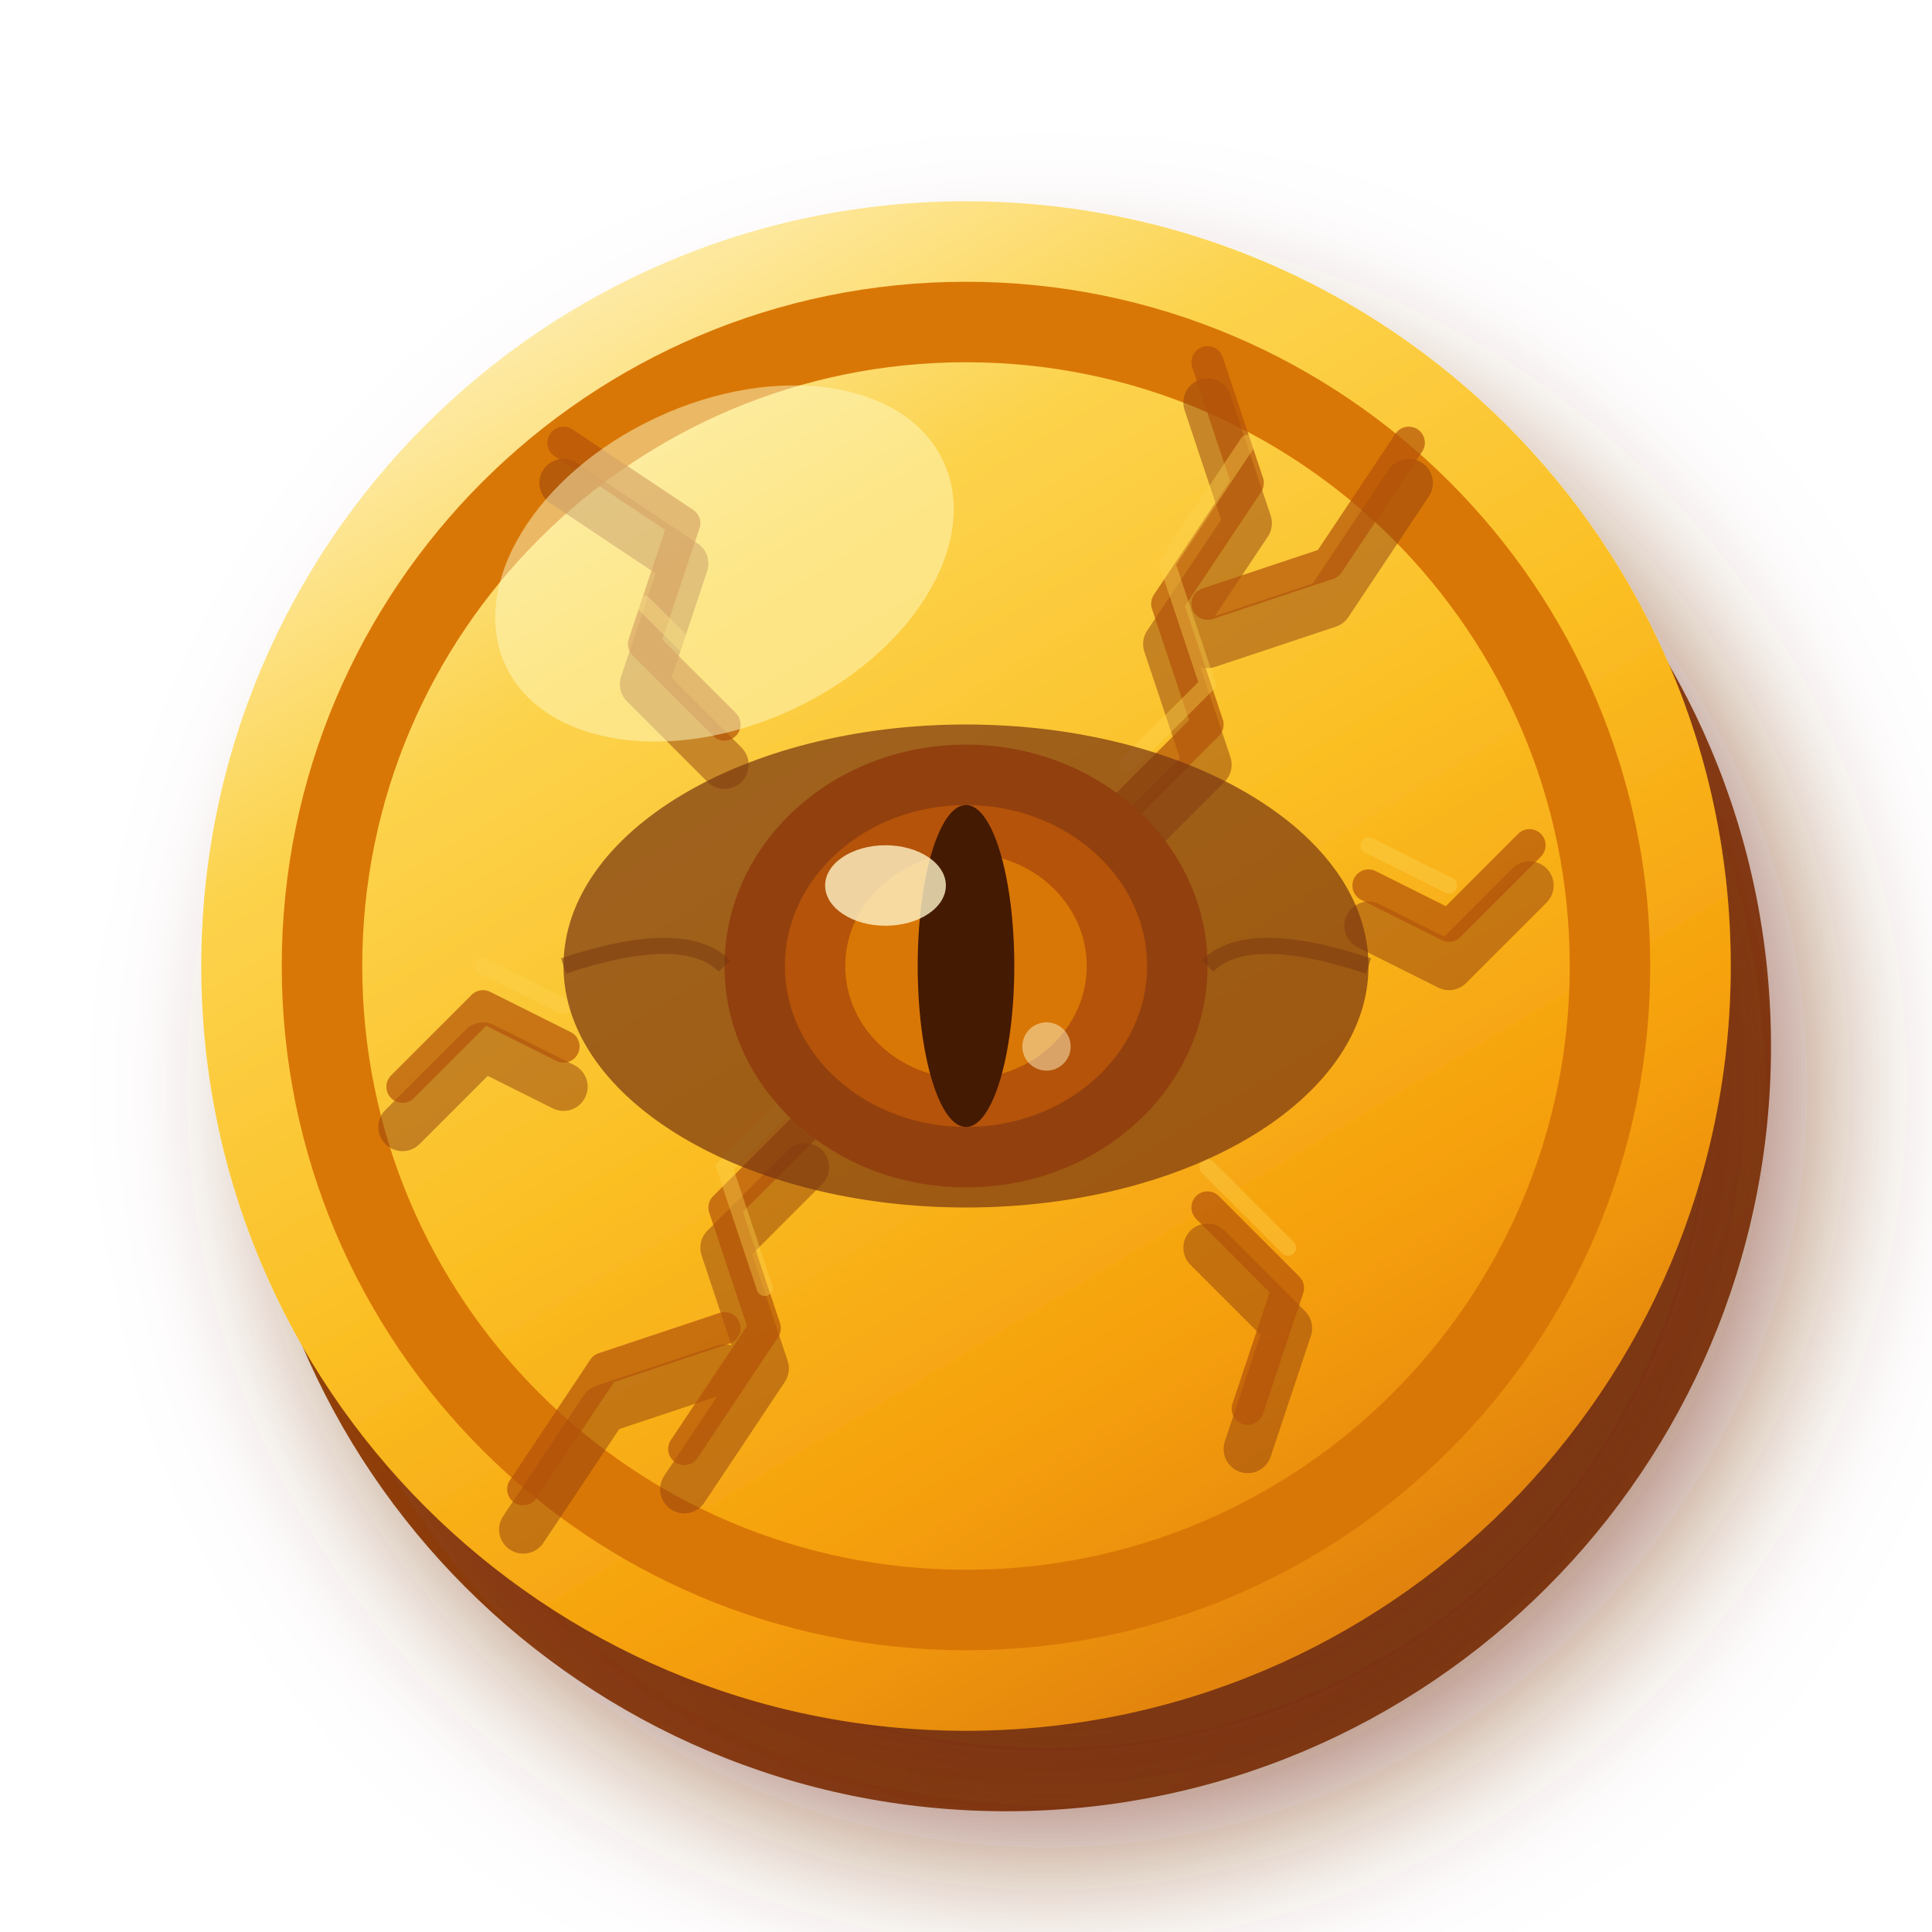
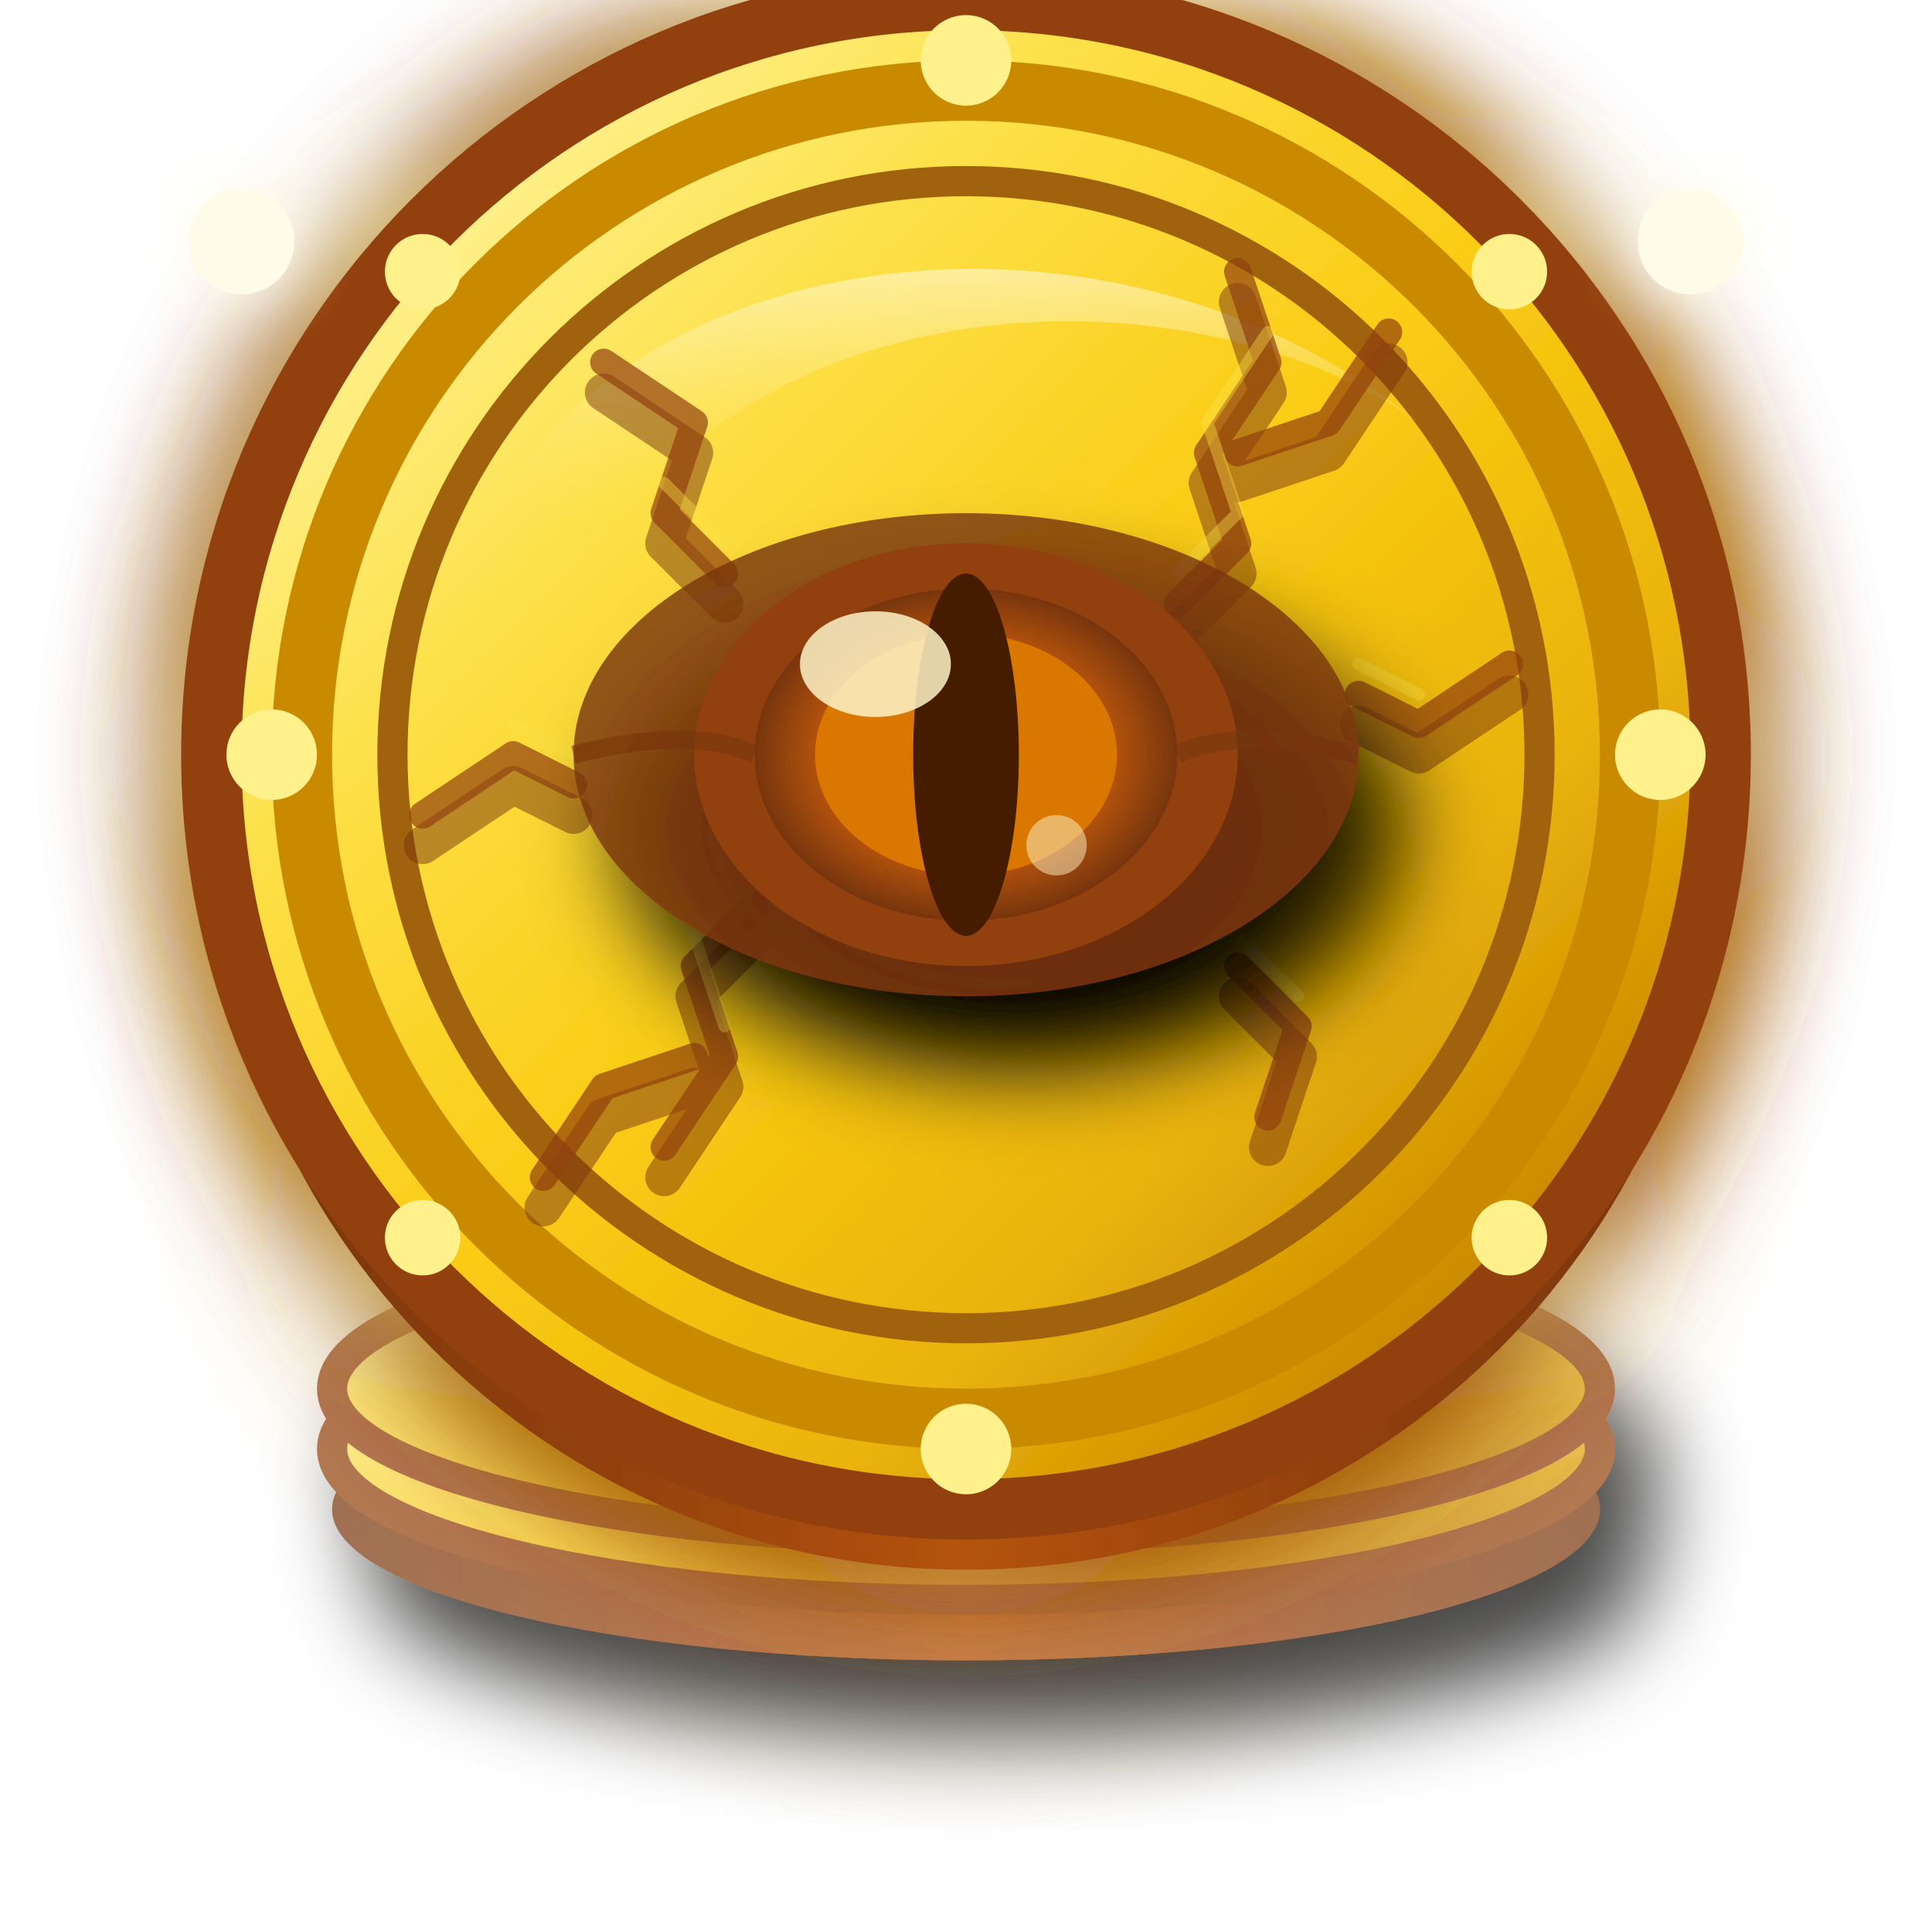
- <svg xmlns="http://www.w3.org/2000/svg" viewBox="0 0 48 48">
+ <svg xmlns="http://www.w3.org/2000/svg" viewBox="0 0 128 128">
  <defs>
-     <linearGradient id="coinFace" x1="20%" y1="0%" x2="80%" y2="100%">
-       <stop offset="0%" stop-color="#fef3c7" />
-       <stop offset="25%" stop-color="#fcd34d" />
-       <stop offset="50%" stop-color="#fbbf24" />
-       <stop offset="75%" stop-color="#f59e0b" />
-       <stop offset="100%" stop-color="#d97706" />
+     <linearGradient id="coinFace" x1="0%" y1="0%" x2="100%" y2="100%">
+       <stop offset="0%" stop-color="#fefce8" />
+       <stop offset="15%" stop-color="#fef08a" />
+       <stop offset="30%" stop-color="#fde047" />
+       <stop offset="50%" stop-color="#facc15" />
+       <stop offset="70%" stop-color="#eab308" />
+       <stop offset="85%" stop-color="#ca8a04" />
+       <stop offset="100%" stop-color="#a16207" />
    </linearGradient>
-     <linearGradient id="coinEdge" x1="0%" y1="0%" x2="100%" y2="100%">
-       <stop offset="0%" stop-color="#b45309" />
-       <stop offset="50%" stop-color="#92400e" />
+     <linearGradient id="coinEdge" x1="0%" y1="0%" x2="100%" y2="0%">
+       <stop offset="0%" stop-color="#78350f" />
+       <stop offset="25%" stop-color="#92400e" />
+       <stop offset="50%" stop-color="#b45309" />
+       <stop offset="75%" stop-color="#92400e" />
      <stop offset="100%" stop-color="#78350f" />
    </linearGradient>
-     <filter id="shadow3d" x="-20%" y="-20%" width="140%" height="140%">
-       <feDropShadow dx="2" dy="3" stdDeviation="2" flood-color="#78350f" flood-opacity="0.6" />
+     <linearGradient id="coinHighlight" x1="0%" y1="0%" x2="0%" y2="100%">
+       <stop offset="0%" stop-color="#fefce8" />
+       <stop offset="100%" stop-color="#fde047" stop-opacity="0" />
+     </linearGradient>
+     <radialGradient id="coinGlow" cx="50%" cy="50%" r="50%">
+       <stop offset="0%" stop-color="#fde047" stop-opacity="0.6" />
+       <stop offset="100%" stop-color="#ca8a04" stop-opacity="0" />
+     </radialGradient>
+     <radialGradient id="irisGlow" cx="50%" cy="50%" r="50%">
+       <stop offset="0%" stop-color="#fbbf24" />
+       <stop offset="40%" stop-color="#d97706" />
+       <stop offset="70%" stop-color="#b45309" />
+       <stop offset="100%" stop-color="#78350f" />
+     </radialGradient>
+     <filter id="softGlow" x="-50%" y="-50%" width="200%" height="200%">
+       <feGaussianBlur in="SourceGraphic" stdDeviation="2" result="blur" />
+       <feMerge>
+         <feMergeNode in="blur" />
+         <feMergeNode in="SourceGraphic" />
+       </feMerge>
+     </filter>
+     <filter id="strongGlow" x="-100%" y="-100%" width="300%" height="300%">
+       <feGaussianBlur in="SourceGraphic" stdDeviation="4" result="blur" />
+       <feMerge>
+         <feMergeNode in="blur" />
+         <feMergeNode in="blur" />
+         <feMergeNode in="SourceGraphic" />
+       </feMerge>
+     </filter>
+     <filter id="innerShadow" x="-50%" y="-50%" width="200%" height="200%">
+       <feGaussianBlur in="SourceAlpha" stdDeviation="3" result="blur" />
+       <feOffset in="blur" dx="3" dy="5" result="offsetBlur" />
+       <feComposite in="SourceGraphic" in2="offsetBlur" operator="over" />
    </filter>
  </defs>
-   <ellipse cx="25" cy="26" rx="19" ry="19" fill="url(#coinEdge)" />
-   <circle cx="24" cy="24" r="19" fill="url(#coinFace)" filter="url(#shadow3d)" />
-   <circle cx="24" cy="24" r="16" fill="none" stroke="#d97706" stroke-width="2" />
-   <g stroke="#92400e" stroke-width="1.2" fill="none" stroke-linecap="round" stroke-linejoin="round" opacity="0.5">
-     <path d="M28 21 L30 19 L29 16 L31 13 L30 10" />
-     <path d="M30 16 L33 15 L35 12" />
-     <path d="M20 29 L18 31 L19 34 L17 37" />
-     <path d="M18 34 L15 35 L13 38" />
-     <path d="M34 23 L36 24 L38 22" />
-     <path d="M14 27 L12 26 L10 28" />
-     <path d="M18 19 L16 17 L17 14 L14 12" />
-     <path d="M30 31 L32 33 L31 36" />
+   <ellipse cx="64" cy="64" rx="58" ry="58" fill="url(#coinGlow)" />
+   <g filter="url(#innerShadow)" opacity="0.7">
+     <ellipse cx="64" cy="100" rx="42" ry="10" fill="url(#coinEdge)" />
+     <ellipse cx="64" cy="96" rx="42" ry="10" fill="url(#coinFace)" stroke="#92400e" stroke-width="2" />
+     <ellipse cx="64" cy="92" rx="42" ry="10" fill="url(#coinFace)" stroke="#92400e" stroke-width="2" />
  </g>
-   <g stroke="#b45309" stroke-width="0.8" fill="none" stroke-linecap="round" stroke-linejoin="round" opacity="0.7">
-     <path d="M28 20 L30 18 L29 15 L31 12 L30 9" />
-     <path d="M30 15 L33 14 L35 11" />
-     <path d="M20 28 L18 30 L19 33 L17 36" />
-     <path d="M18 33 L15 34 L13 37" />
-     <path d="M34 22 L36 23 L38 21" />
-     <path d="M14 26 L12 25 L10 27" />
-     <path d="M18 18 L16 16 L17 13 L14 11" />
-     <path d="M30 30 L32 32 L31 35" />
+   <g filter="url(#strongGlow)">
+     <ellipse cx="64" cy="54" rx="50" ry="50" fill="url(#coinEdge)" />
+     <circle cx="64" cy="50" r="50" fill="url(#coinFace)" stroke="#92400e" stroke-width="4" />
+     <circle cx="64" cy="50" r="44" fill="none" stroke="#ca8a04" stroke-width="4" />
+     <circle cx="64" cy="50" r="38" fill="none" stroke="#a16207" stroke-width="2" />
+     <path d="M 34 32 C 44 16, 74 12, 94 28 C 80 18, 52 18, 40 36 Z" fill="url(#coinHighlight)" opacity="0.55" />
+     <g stroke="#78350f" stroke-width="2.5" fill="none" stroke-linecap="round" stroke-linejoin="round" opacity="0.5">
+       <path d="M78 42 L82 38 L80 32 L84 26 L82 20" />
+       <path d="M82 32 L88 30 L92 24" />
+       <path d="M50 62 L46 66 L48 72 L44 78" />
+       <path d="M46 72 L40 74 L36 80" />
+       <path d="M90 48 L94 50 L100 46" />
+       <path d="M38 54 L34 52 L28 56" />
+       <path d="M48 40 L44 36 L46 30 L40 26" />
+       <path d="M82 66 L86 70 L84 76" />
+     </g>
+     <g stroke="#92400e" stroke-width="1.8" fill="none" stroke-linecap="round" stroke-linejoin="round" opacity="0.7">
+       <path d="M78 40 L82 36 L80 30 L84 24 L82 18" />
+       <path d="M82 30 L88 28 L92 22" />
+       <path d="M50 60 L46 64 L48 70 L44 76" />
+       <path d="M46 70 L40 72 L36 78" />
+       <path d="M90 46 L94 48 L100 44" />
+       <path d="M38 52 L34 50 L28 54" />
+       <path d="M48 38 L44 34 L46 28 L40 24" />
+       <path d="M82 64 L86 68 L84 74" />
+     </g>
+     <g stroke="#fde047" stroke-width="0.8" fill="none" stroke-linecap="round" opacity="0.4">
+       <path d="M78 38 L82 34 L80 28 L84 22" />
+       <path d="M50 58 L46 62 L48 68" />
+       <path d="M90 44 L94 46" />
+       <path d="M38 50 L34 48" />
+       <path d="M48 36 L44 32" />
+       <path d="M82 62 L86 66" />
+     </g>
+     <g filter="url(#innerShadow)">
+       <ellipse cx="64" cy="50" rx="26" ry="16" fill="#78350f" opacity="0.8" />
+       <ellipse cx="64" cy="50" rx="18" ry="14" fill="#92400e" />
+       <ellipse cx="64" cy="50" rx="14" ry="11" fill="url(#irisGlow)" />
+       <ellipse cx="64" cy="50" rx="10" ry="8" fill="#d97706" />
+       <ellipse cx="64" cy="50" rx="3.5" ry="12" fill="#451a03" />
+       <ellipse cx="58" cy="44" rx="5" ry="3.5" fill="#fef3c7" opacity="0.85" />
+       <circle cx="70" cy="56" r="2" fill="#fef3c7" opacity="0.5" />
+       <path d="M38 50 Q46 48 50 50" stroke="#78350f" stroke-width="1.2" fill="none" opacity="0.6" />
+       <path d="M78 50 Q82 48 90 50" stroke="#78350f" stroke-width="1.2" fill="none" opacity="0.6" />
+     </g>
+     <g fill="#fef08a">
+       <circle cx="64" cy="4" r="3" />
+       <circle cx="64" cy="96" r="3" />
+       <circle cx="18" cy="50" r="3" />
+       <circle cx="110" cy="50" r="3" />
+       <circle cx="28" cy="18" r="2.5" />
+       <circle cx="100" cy="18" r="2.5" />
+       <circle cx="28" cy="82" r="2.5" />
+       <circle cx="100" cy="82" r="2.5" />
+     </g>
  </g>
-   <g stroke="#fcd34d" stroke-width="0.4" fill="none" stroke-linecap="round" opacity="0.4">
-     <path d="M28 19 L30 17 L29 14 L31 11" />
-     <path d="M20 27 L18 29 L19 32" />
-     <path d="M34 21 L36 22" />
-     <path d="M14 25 L12 24" />
-     <path d="M18 17 L16 15" />
-     <path d="M30 29 L32 31" />
+   <g fill="#fefce8" filter="url(#softGlow)">
+     <circle cx="16" cy="16" r="3.5" />
+     <circle cx="112" cy="16" r="3.5" />
  </g>
-   <g>
-     <ellipse cx="24" cy="24" rx="10" ry="6" fill="#78350f" opacity="0.7" />
-     <ellipse cx="24" cy="24" rx="6" ry="5.5" fill="#92400e" />
-     <ellipse cx="24" cy="24" rx="4.5" ry="4" fill="#b45309" />
-     <ellipse cx="24" cy="24" rx="3" ry="2.8" fill="#d97706" />
-     <ellipse cx="24" cy="24" rx="1.2" ry="4" fill="#451a03" />
-     <ellipse cx="22" cy="22" rx="1.5" ry="1" fill="#fef3c7" opacity="0.8" />
-     <circle cx="26" cy="26" r="0.6" fill="#fef3c7" opacity="0.5" />
-     <path d="M14 24 Q17 23 18 24" stroke="#78350f" stroke-width="0.4" fill="none" opacity="0.5" />
-     <path d="M30 24 Q31 23 34 24" stroke="#78350f" stroke-width="0.4" fill="none" opacity="0.5" />
-   </g>
-   <ellipse cx="18" cy="14" rx="6" ry="4" fill="#fef9c3" opacity="0.5" transform="rotate(-25 18 14)" />
</svg>
